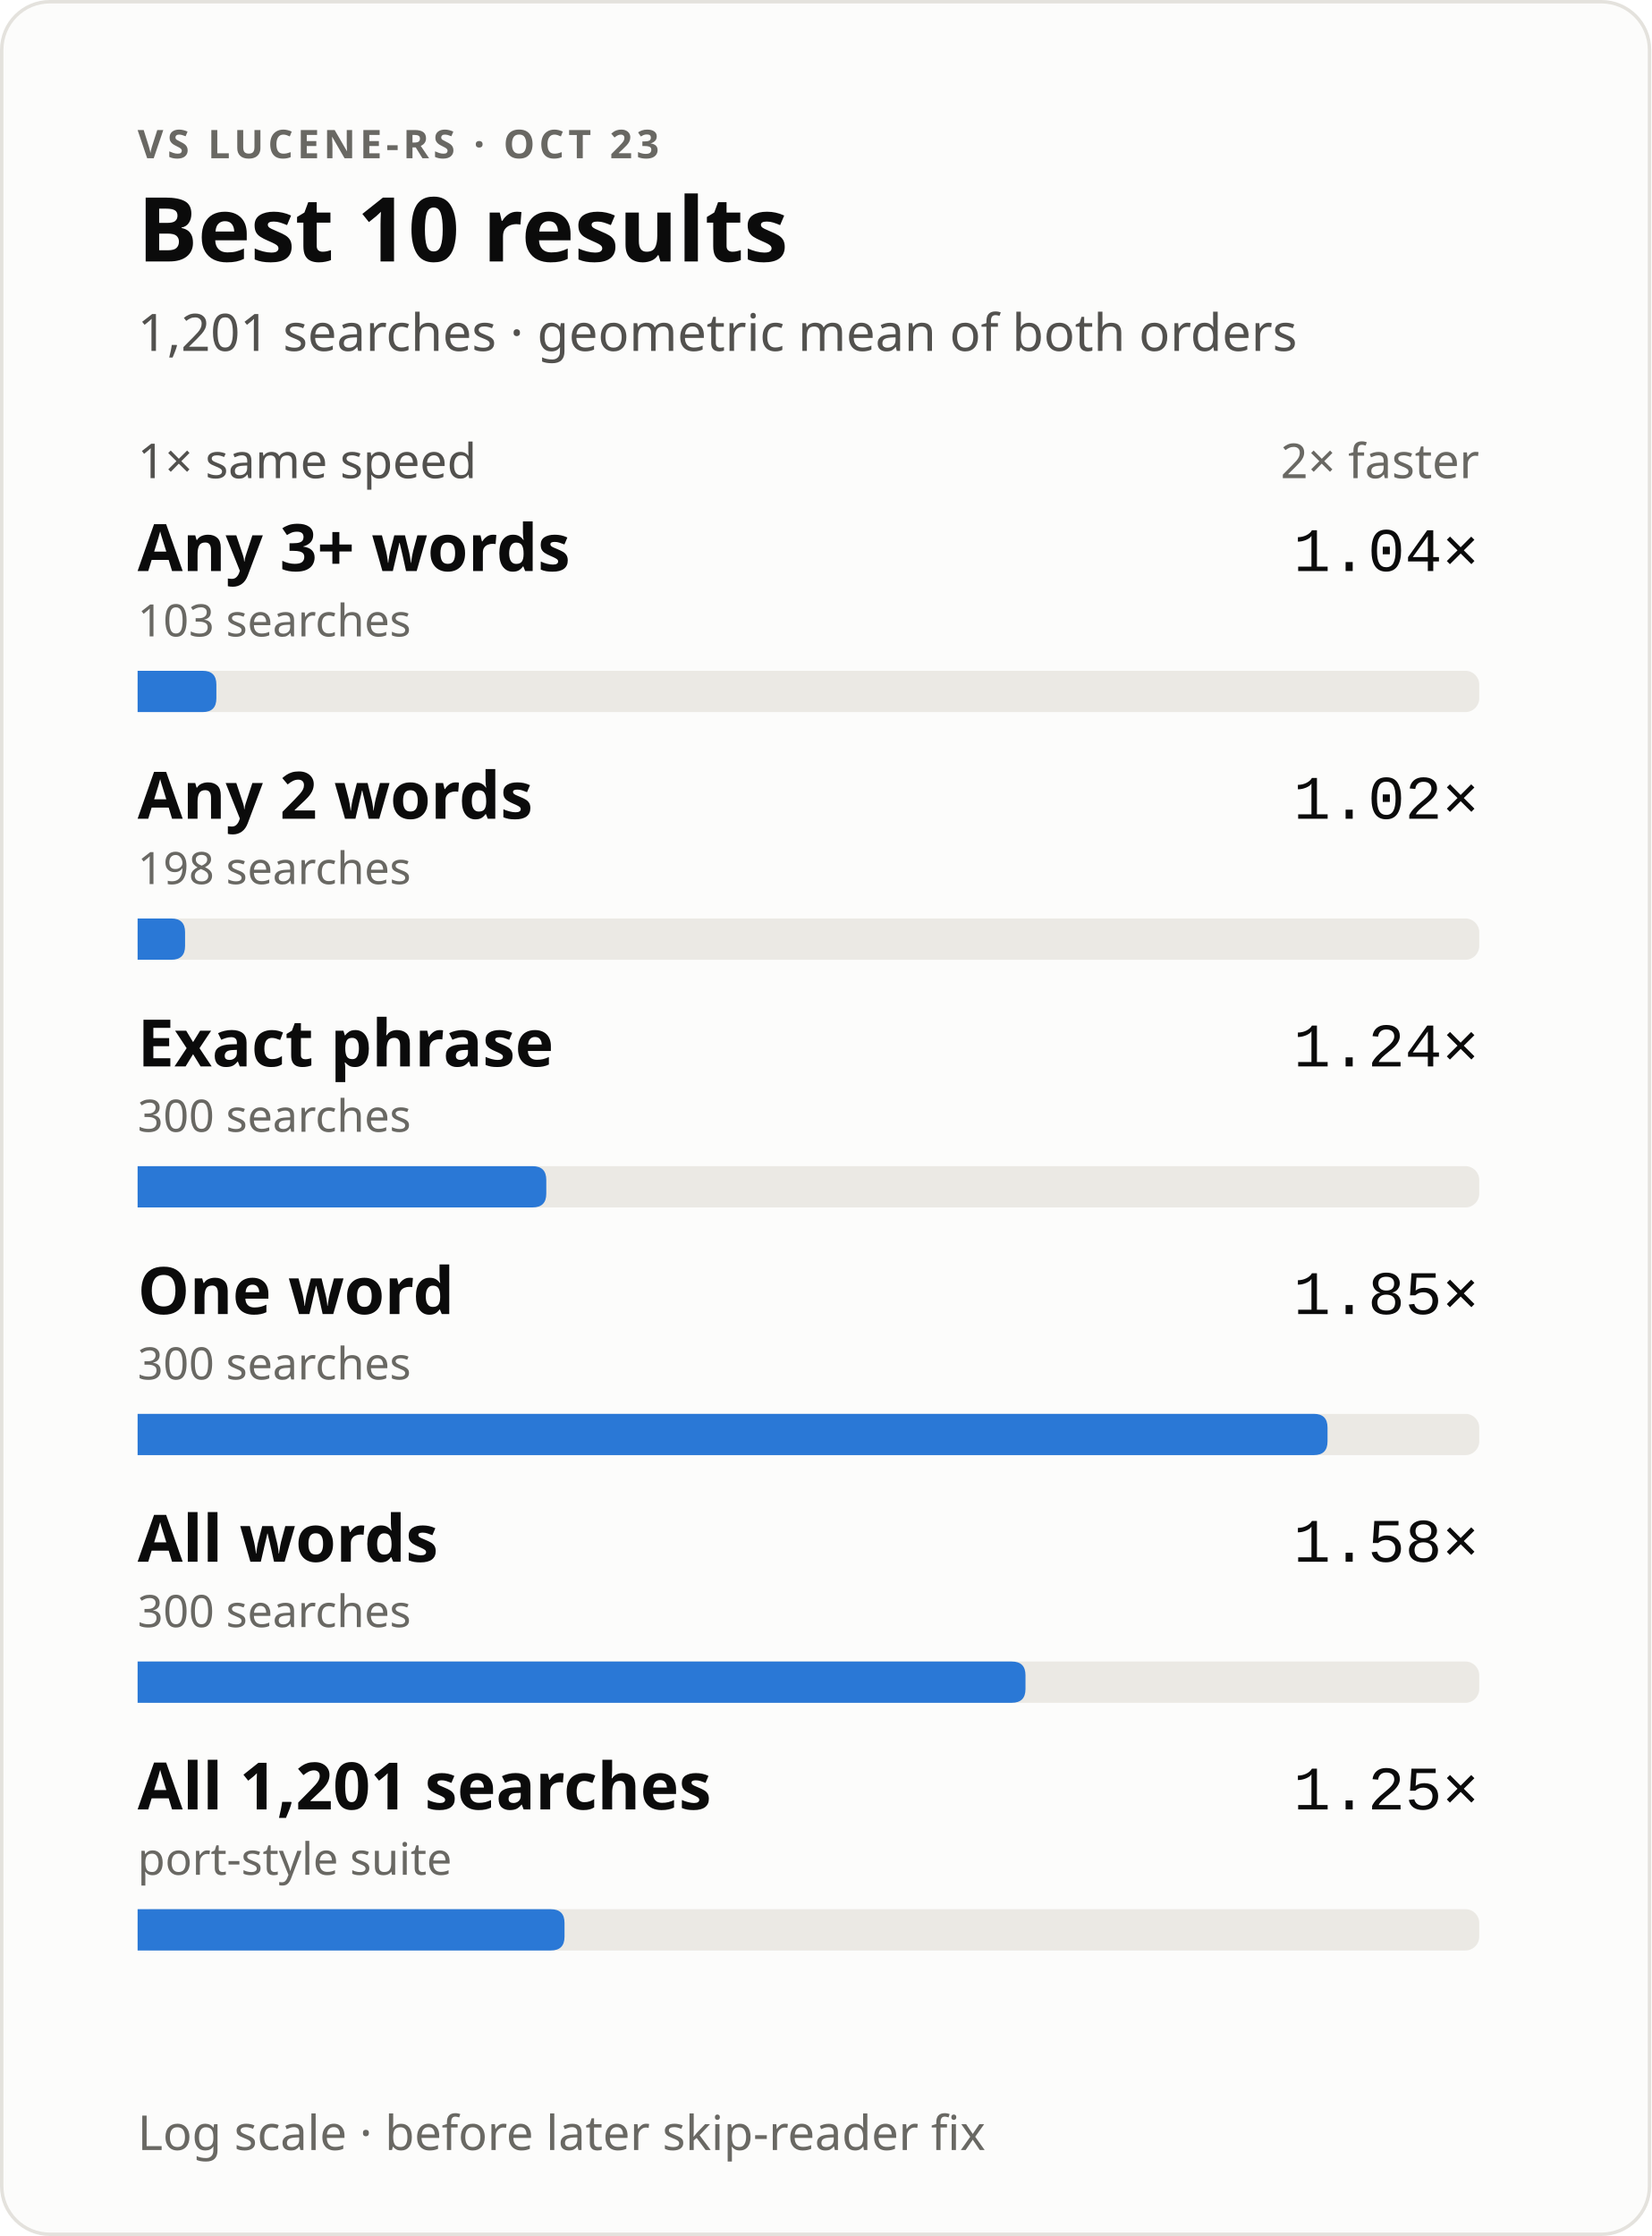
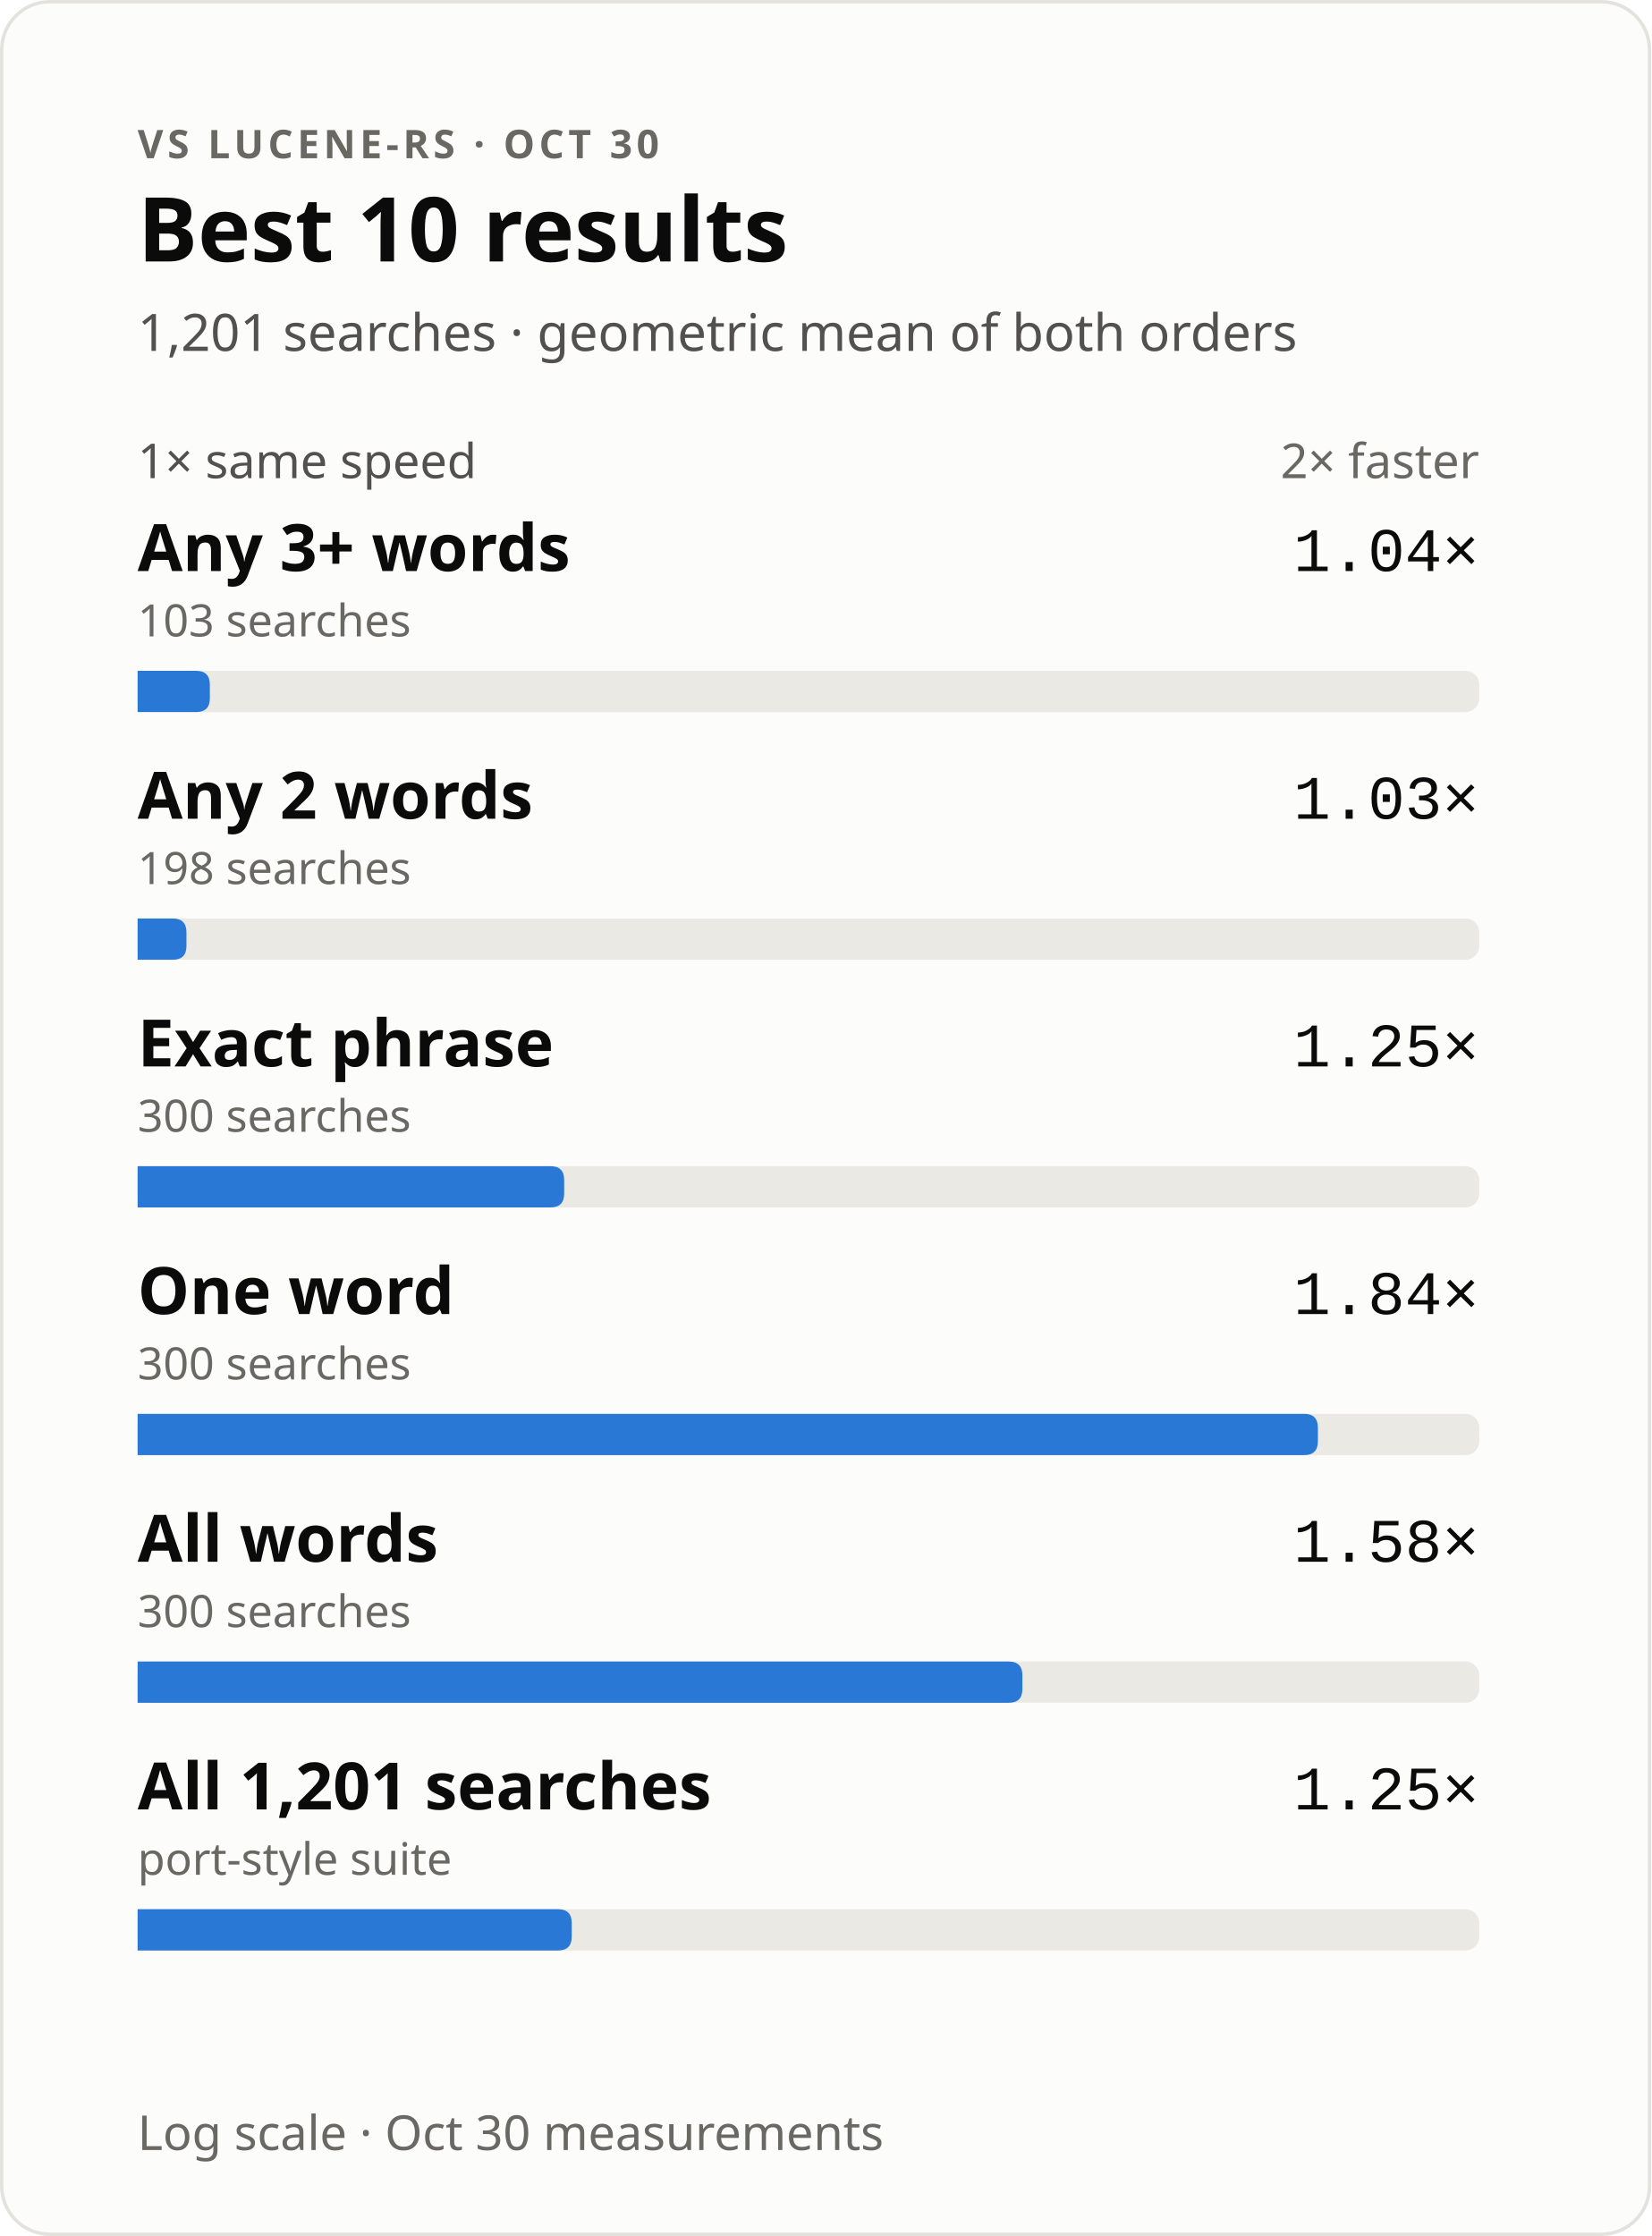
<svg xmlns="http://www.w3.org/2000/svg" width="480" height="650" viewBox="0 0 480 650" role="img" aria-labelledby="chart-title chart-description">
  <rect x="0.5" y="0.5" width="479" height="649" rx="14" fill="#fcfcfb" stroke="#e4e2dd" />
-   <text x="40.0" y="46.0" font-size="11.5" font-weight="600" fill="#696863" text-anchor="start" letter-spacing="1.2" font-family="-apple-system, BlinkMacSystemFont, 'Segoe UI', 'Noto Sans', Helvetica, Arial, sans-serif">VS LUCENE-RS · OCT 23</text>
+   <text x="40.0" y="46.0" font-size="11.5" font-weight="600" fill="#696863" text-anchor="start" letter-spacing="1.2" font-family="-apple-system, BlinkMacSystemFont, 'Segoe UI', 'Noto Sans', Helvetica, Arial, sans-serif">VS LUCENE-RS · OCT 30</text>
  <text x="40.0" y="76.0" font-size="26" font-weight="700" fill="#0b0b0b" text-anchor="start" font-family="-apple-system, BlinkMacSystemFont, 'Segoe UI', 'Noto Sans', Helvetica, Arial, sans-serif">Best 10 results</text>
  <text x="40.0" y="102.0" font-size="15" font-weight="400" fill="#52514e" text-anchor="start" font-family="-apple-system, BlinkMacSystemFont, 'Segoe UI', 'Noto Sans', Helvetica, Arial, sans-serif">1,201 searches · geometric mean of both orders</text>
  <text x="40.0" y="139.0" font-size="14" font-weight="400" fill="#52514e" text-anchor="start" font-family="-apple-system, BlinkMacSystemFont, 'Segoe UI', 'Noto Sans', Helvetica, Arial, sans-serif">1× same speed</text>
  <text x="430.0" y="139.0" font-size="14" font-weight="400" fill="#696863" text-anchor="end" font-family="-apple-system, BlinkMacSystemFont, 'Segoe UI', 'Noto Sans', Helvetica, Arial, sans-serif">2× faster</text>
  <text x="40.0" y="166.0" font-size="19" font-weight="600" fill="#0b0b0b" text-anchor="start" font-family="-apple-system, BlinkMacSystemFont, 'Segoe UI', 'Noto Sans', Helvetica, Arial, sans-serif">Any 3+ words</text>
  <text x="430.0" y="166.0" font-size="18" font-weight="400" fill="#0b0b0b" text-anchor="end" font-family="ui-monospace, SFMono-Regular, 'SF Mono', Menlo, Consolas, 'Liberation Mono', monospace">1.04×</text>
  <text x="40.0" y="185.0" font-size="13" font-weight="400" fill="#696863" text-anchor="start" font-family="-apple-system, BlinkMacSystemFont, 'Segoe UI', 'Noto Sans', Helvetica, Arial, sans-serif">103 searches</text>
  <rect x="40" y="195" width="390" height="12" rx="4" fill="#ebe9e4" />
-   <path d="M40.0,195.0 H58.9 Q62.9,195.0 62.9,199.0 V203.0 Q62.9,207.0 58.9,207.0 H40.0 Z" fill="#2a78d6" />
+   <path d="M40.0,195.0 H57.0 Q61.0,195.0 61.0,199.0 V203.0 Q61.0,207.0 57.0,207.0 H40.0 Z" fill="#2a78d6" />
  <text x="40.0" y="238.0" font-size="19" font-weight="600" fill="#0b0b0b" text-anchor="start" font-family="-apple-system, BlinkMacSystemFont, 'Segoe UI', 'Noto Sans', Helvetica, Arial, sans-serif">Any 2 words</text>
-   <text x="430.0" y="238.0" font-size="18" font-weight="400" fill="#0b0b0b" text-anchor="end" font-family="ui-monospace, SFMono-Regular, 'SF Mono', Menlo, Consolas, 'Liberation Mono', monospace">1.02×</text>
+   <text x="430.0" y="238.0" font-size="18" font-weight="400" fill="#0b0b0b" text-anchor="end" font-family="ui-monospace, SFMono-Regular, 'SF Mono', Menlo, Consolas, 'Liberation Mono', monospace">1.03×</text>
  <text x="40.0" y="257.0" font-size="13" font-weight="400" fill="#696863" text-anchor="start" font-family="-apple-system, BlinkMacSystemFont, 'Segoe UI', 'Noto Sans', Helvetica, Arial, sans-serif">198 searches</text>
  <rect x="40" y="267" width="390" height="12" rx="4" fill="#ebe9e4" />
-   <path d="M40.0,267.0 H49.8 Q53.8,267.0 53.8,271.0 V275.0 Q53.8,279.0 49.8,279.0 H40.0 Z" fill="#2a78d6" />
+   <path d="M40.0,267.0 H50.2 Q54.2,267.0 54.2,271.0 V275.0 Q54.2,279.0 50.2,279.0 H40.0 Z" fill="#2a78d6" />
  <text x="40.0" y="310.0" font-size="19" font-weight="600" fill="#0b0b0b" text-anchor="start" font-family="-apple-system, BlinkMacSystemFont, 'Segoe UI', 'Noto Sans', Helvetica, Arial, sans-serif">Exact phrase</text>
-   <text x="430.0" y="310.0" font-size="18" font-weight="400" fill="#0b0b0b" text-anchor="end" font-family="ui-monospace, SFMono-Regular, 'SF Mono', Menlo, Consolas, 'Liberation Mono', monospace">1.24×</text>
+   <text x="430.0" y="310.0" font-size="18" font-weight="400" fill="#0b0b0b" text-anchor="end" font-family="ui-monospace, SFMono-Regular, 'SF Mono', Menlo, Consolas, 'Liberation Mono', monospace">1.25×</text>
  <text x="40.0" y="329.0" font-size="13" font-weight="400" fill="#696863" text-anchor="start" font-family="-apple-system, BlinkMacSystemFont, 'Segoe UI', 'Noto Sans', Helvetica, Arial, sans-serif">300 searches</text>
  <rect x="40" y="339" width="390" height="12" rx="4" fill="#ebe9e4" />
-   <path d="M40.0,339.0 H154.8 Q158.8,339.0 158.8,343.0 V347.0 Q158.8,351.0 154.8,351.0 H40.0 Z" fill="#2a78d6" />
+   <path d="M40.0,339.0 H160.0 Q164.0,339.0 164.0,343.0 V347.0 Q164.0,351.0 160.0,351.0 H40.0 Z" fill="#2a78d6" />
  <text x="40.0" y="382.0" font-size="19" font-weight="600" fill="#0b0b0b" text-anchor="start" font-family="-apple-system, BlinkMacSystemFont, 'Segoe UI', 'Noto Sans', Helvetica, Arial, sans-serif">One word</text>
-   <text x="430.0" y="382.0" font-size="18" font-weight="400" fill="#0b0b0b" text-anchor="end" font-family="ui-monospace, SFMono-Regular, 'SF Mono', Menlo, Consolas, 'Liberation Mono', monospace">1.85×</text>
+   <text x="430.0" y="382.0" font-size="18" font-weight="400" fill="#0b0b0b" text-anchor="end" font-family="ui-monospace, SFMono-Regular, 'SF Mono', Menlo, Consolas, 'Liberation Mono', monospace">1.84×</text>
  <text x="40.0" y="401.0" font-size="13" font-weight="400" fill="#696863" text-anchor="start" font-family="-apple-system, BlinkMacSystemFont, 'Segoe UI', 'Noto Sans', Helvetica, Arial, sans-serif">300 searches</text>
  <rect x="40" y="411" width="390" height="12" rx="4" fill="#ebe9e4" />
-   <path d="M40.0,411.0 H381.9 Q385.9,411.0 385.9,415.0 V419.0 Q385.9,423.0 381.9,423.0 H40.0 Z" fill="#2a78d6" />
+   <path d="M40.0,411.0 H379.1 Q383.1,411.0 383.1,415.0 V419.0 Q383.1,423.0 379.1,423.0 H40.0 Z" fill="#2a78d6" />
  <text x="40.0" y="454.0" font-size="19" font-weight="600" fill="#0b0b0b" text-anchor="start" font-family="-apple-system, BlinkMacSystemFont, 'Segoe UI', 'Noto Sans', Helvetica, Arial, sans-serif">All words</text>
  <text x="430.0" y="454.0" font-size="18" font-weight="400" fill="#0b0b0b" text-anchor="end" font-family="ui-monospace, SFMono-Regular, 'SF Mono', Menlo, Consolas, 'Liberation Mono', monospace">1.58×</text>
  <text x="40.0" y="473.0" font-size="13" font-weight="400" fill="#696863" text-anchor="start" font-family="-apple-system, BlinkMacSystemFont, 'Segoe UI', 'Noto Sans', Helvetica, Arial, sans-serif">300 searches</text>
  <rect x="40" y="483" width="390" height="12" rx="4" fill="#ebe9e4" />
-   <path d="M40.0,483.0 H294.1 Q298.1,483.0 298.1,487.0 V491.0 Q298.1,495.0 294.1,495.0 H40.0 Z" fill="#2a78d6" />
+   <path d="M40.0,483.0 H293.2 Q297.2,483.0 297.2,487.0 V491.0 Q297.2,495.0 293.2,495.0 H40.0 Z" fill="#2a78d6" />
  <text x="40.0" y="526.0" font-size="19" font-weight="600" fill="#0b0b0b" text-anchor="start" font-family="-apple-system, BlinkMacSystemFont, 'Segoe UI', 'Noto Sans', Helvetica, Arial, sans-serif">All 1,201 searches</text>
  <text x="430.0" y="526.0" font-size="18" font-weight="400" fill="#0b0b0b" text-anchor="end" font-family="ui-monospace, SFMono-Regular, 'SF Mono', Menlo, Consolas, 'Liberation Mono', monospace">1.25×</text>
  <text x="40.0" y="545.0" font-size="13" font-weight="400" fill="#696863" text-anchor="start" font-family="-apple-system, BlinkMacSystemFont, 'Segoe UI', 'Noto Sans', Helvetica, Arial, sans-serif">port-style suite</text>
  <rect x="40" y="555" width="390" height="12" rx="4" fill="#ebe9e4" />
-   <path d="M40.0,555.0 H160.1 Q164.1,555.0 164.1,559.0 V563.0 Q164.1,567.0 160.1,567.0 H40.0 Z" fill="#2a78d6" />
-   <text x="40.0" y="625.0" font-size="14" font-weight="400" fill="#696863" text-anchor="start" font-family="-apple-system, BlinkMacSystemFont, 'Segoe UI', 'Noto Sans', Helvetica, Arial, sans-serif">Log scale · before later skip-reader fix</text>
+   <path d="M40.0,555.0 H162.2 Q166.2,555.0 166.2,559.0 V563.0 Q166.2,567.0 162.2,567.0 H40.0 Z" fill="#2a78d6" />
+   <text x="40.0" y="625.0" font-size="14" font-weight="400" fill="#696863" text-anchor="start" font-family="-apple-system, BlinkMacSystemFont, 'Segoe UI', 'Noto Sans', Helvetica, Arial, sans-serif">Log scale · Oct 30 measurements</text>
</svg>
